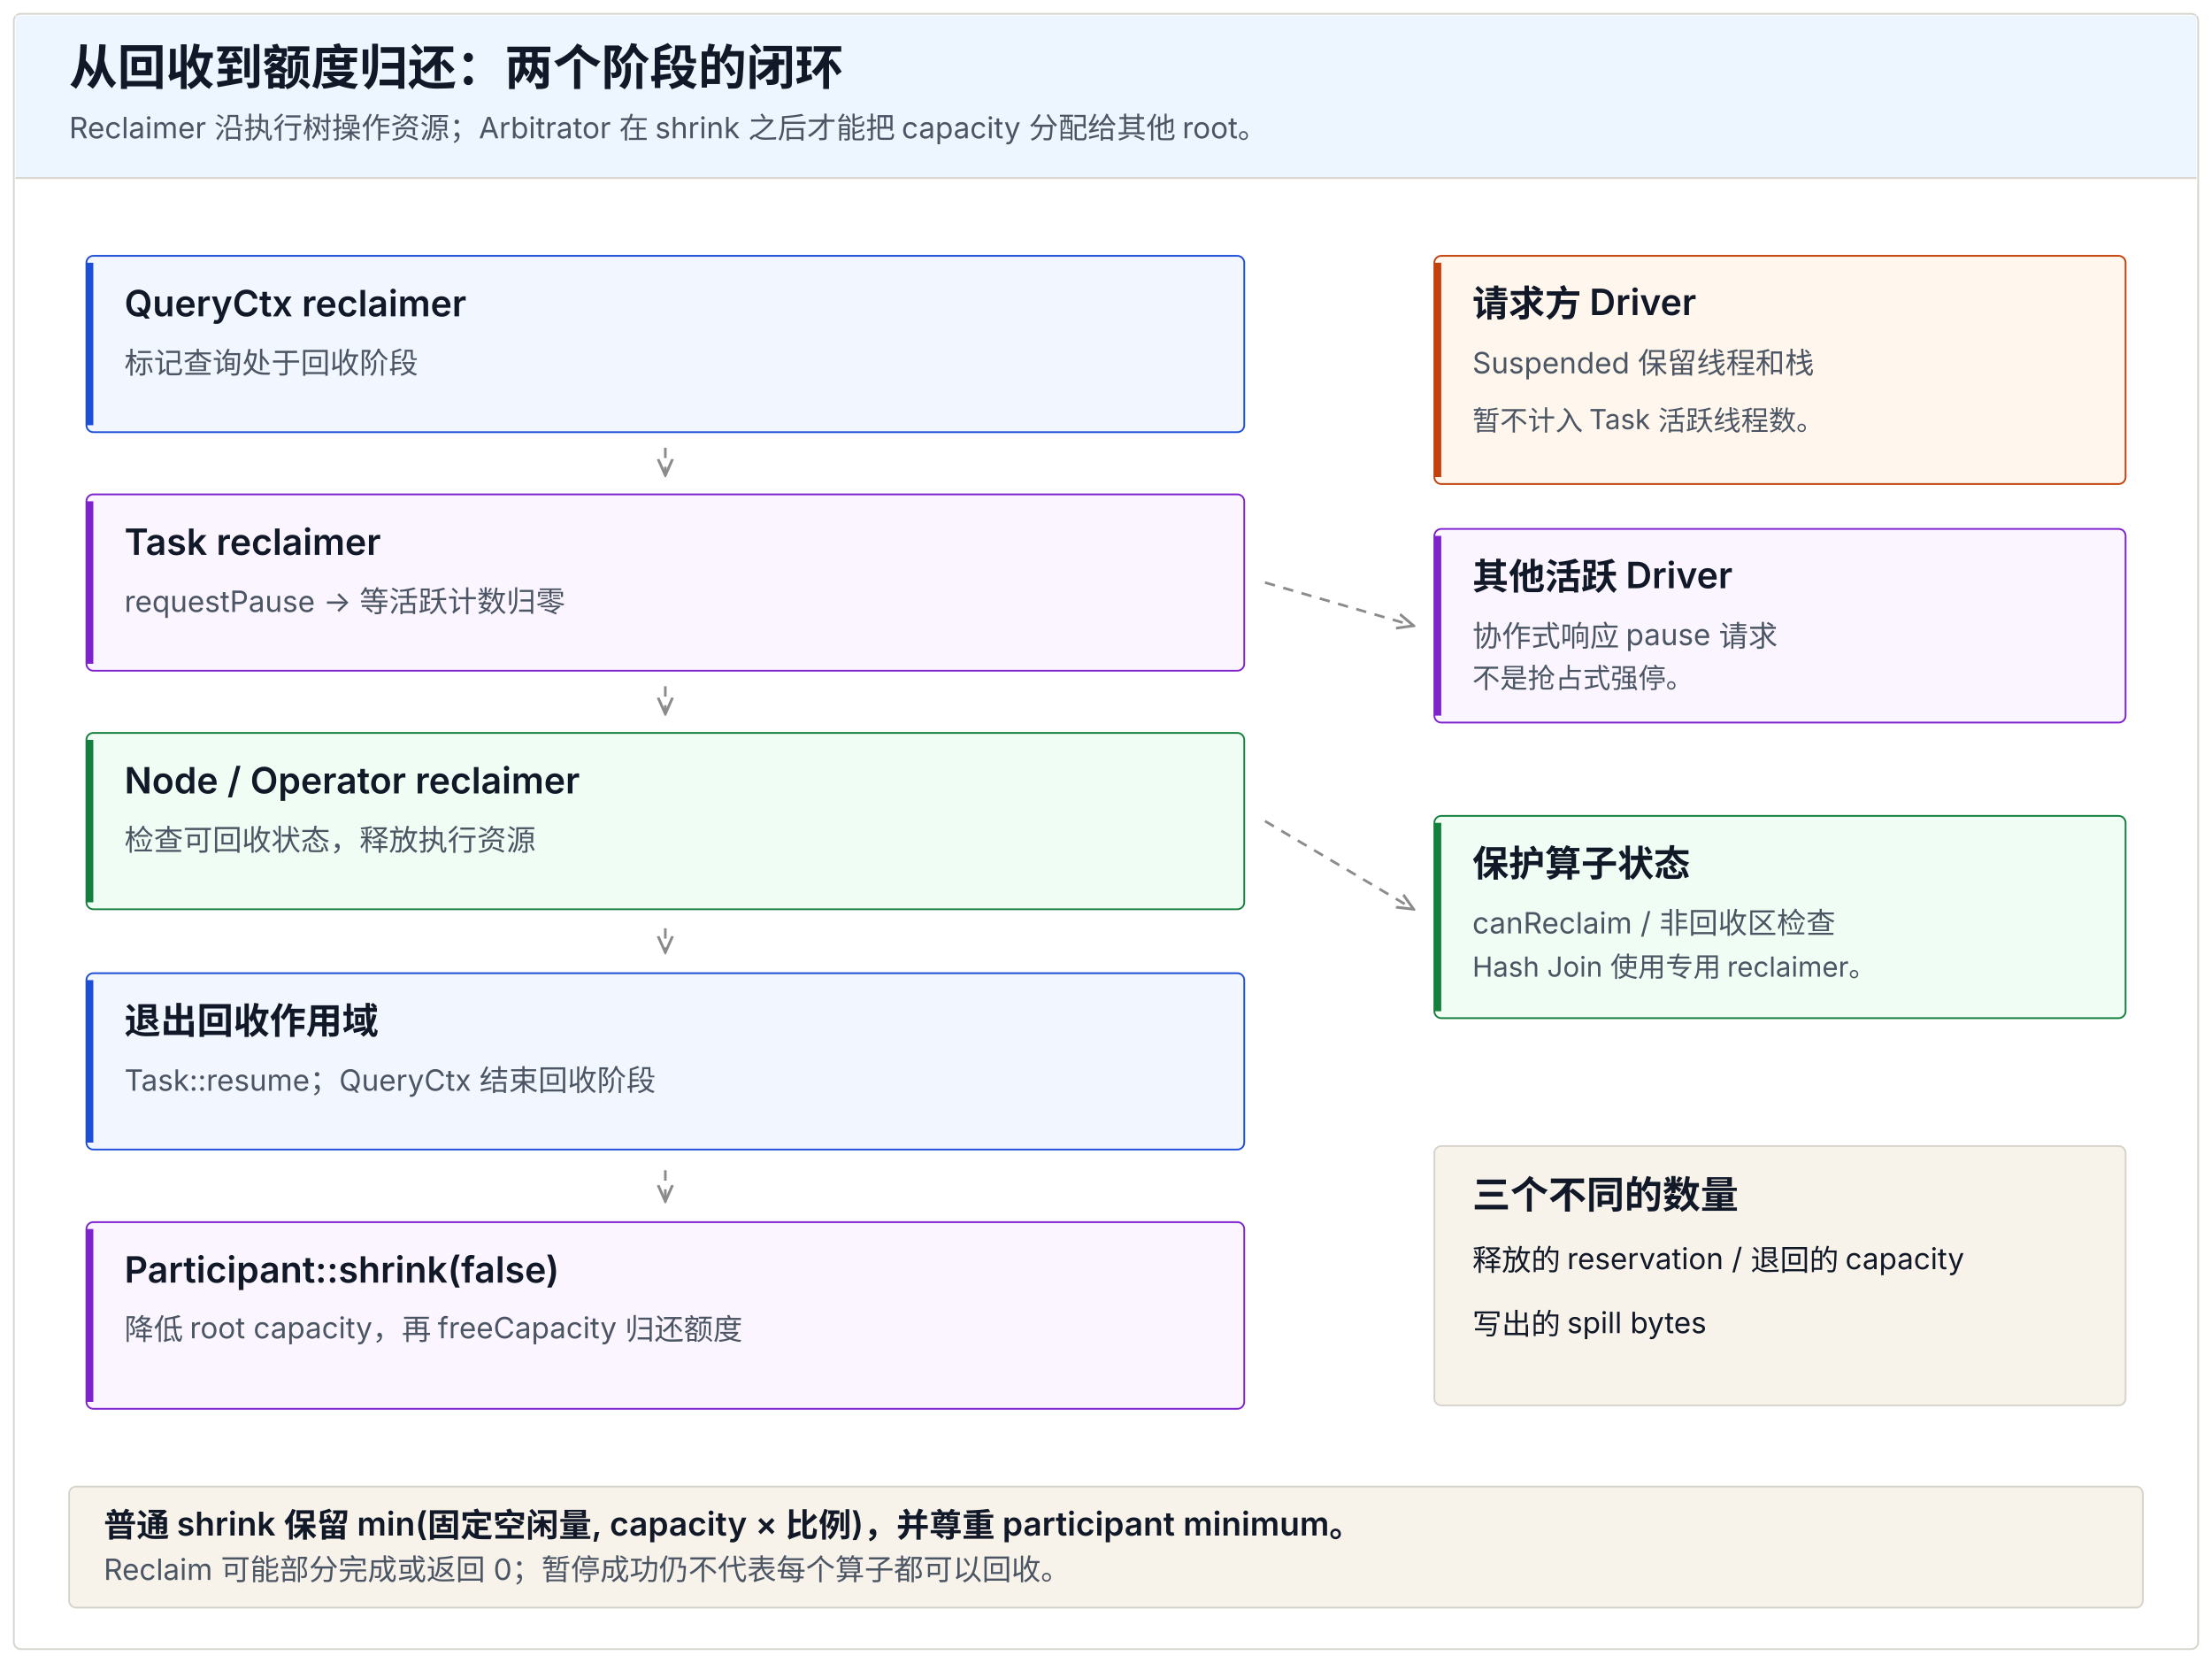
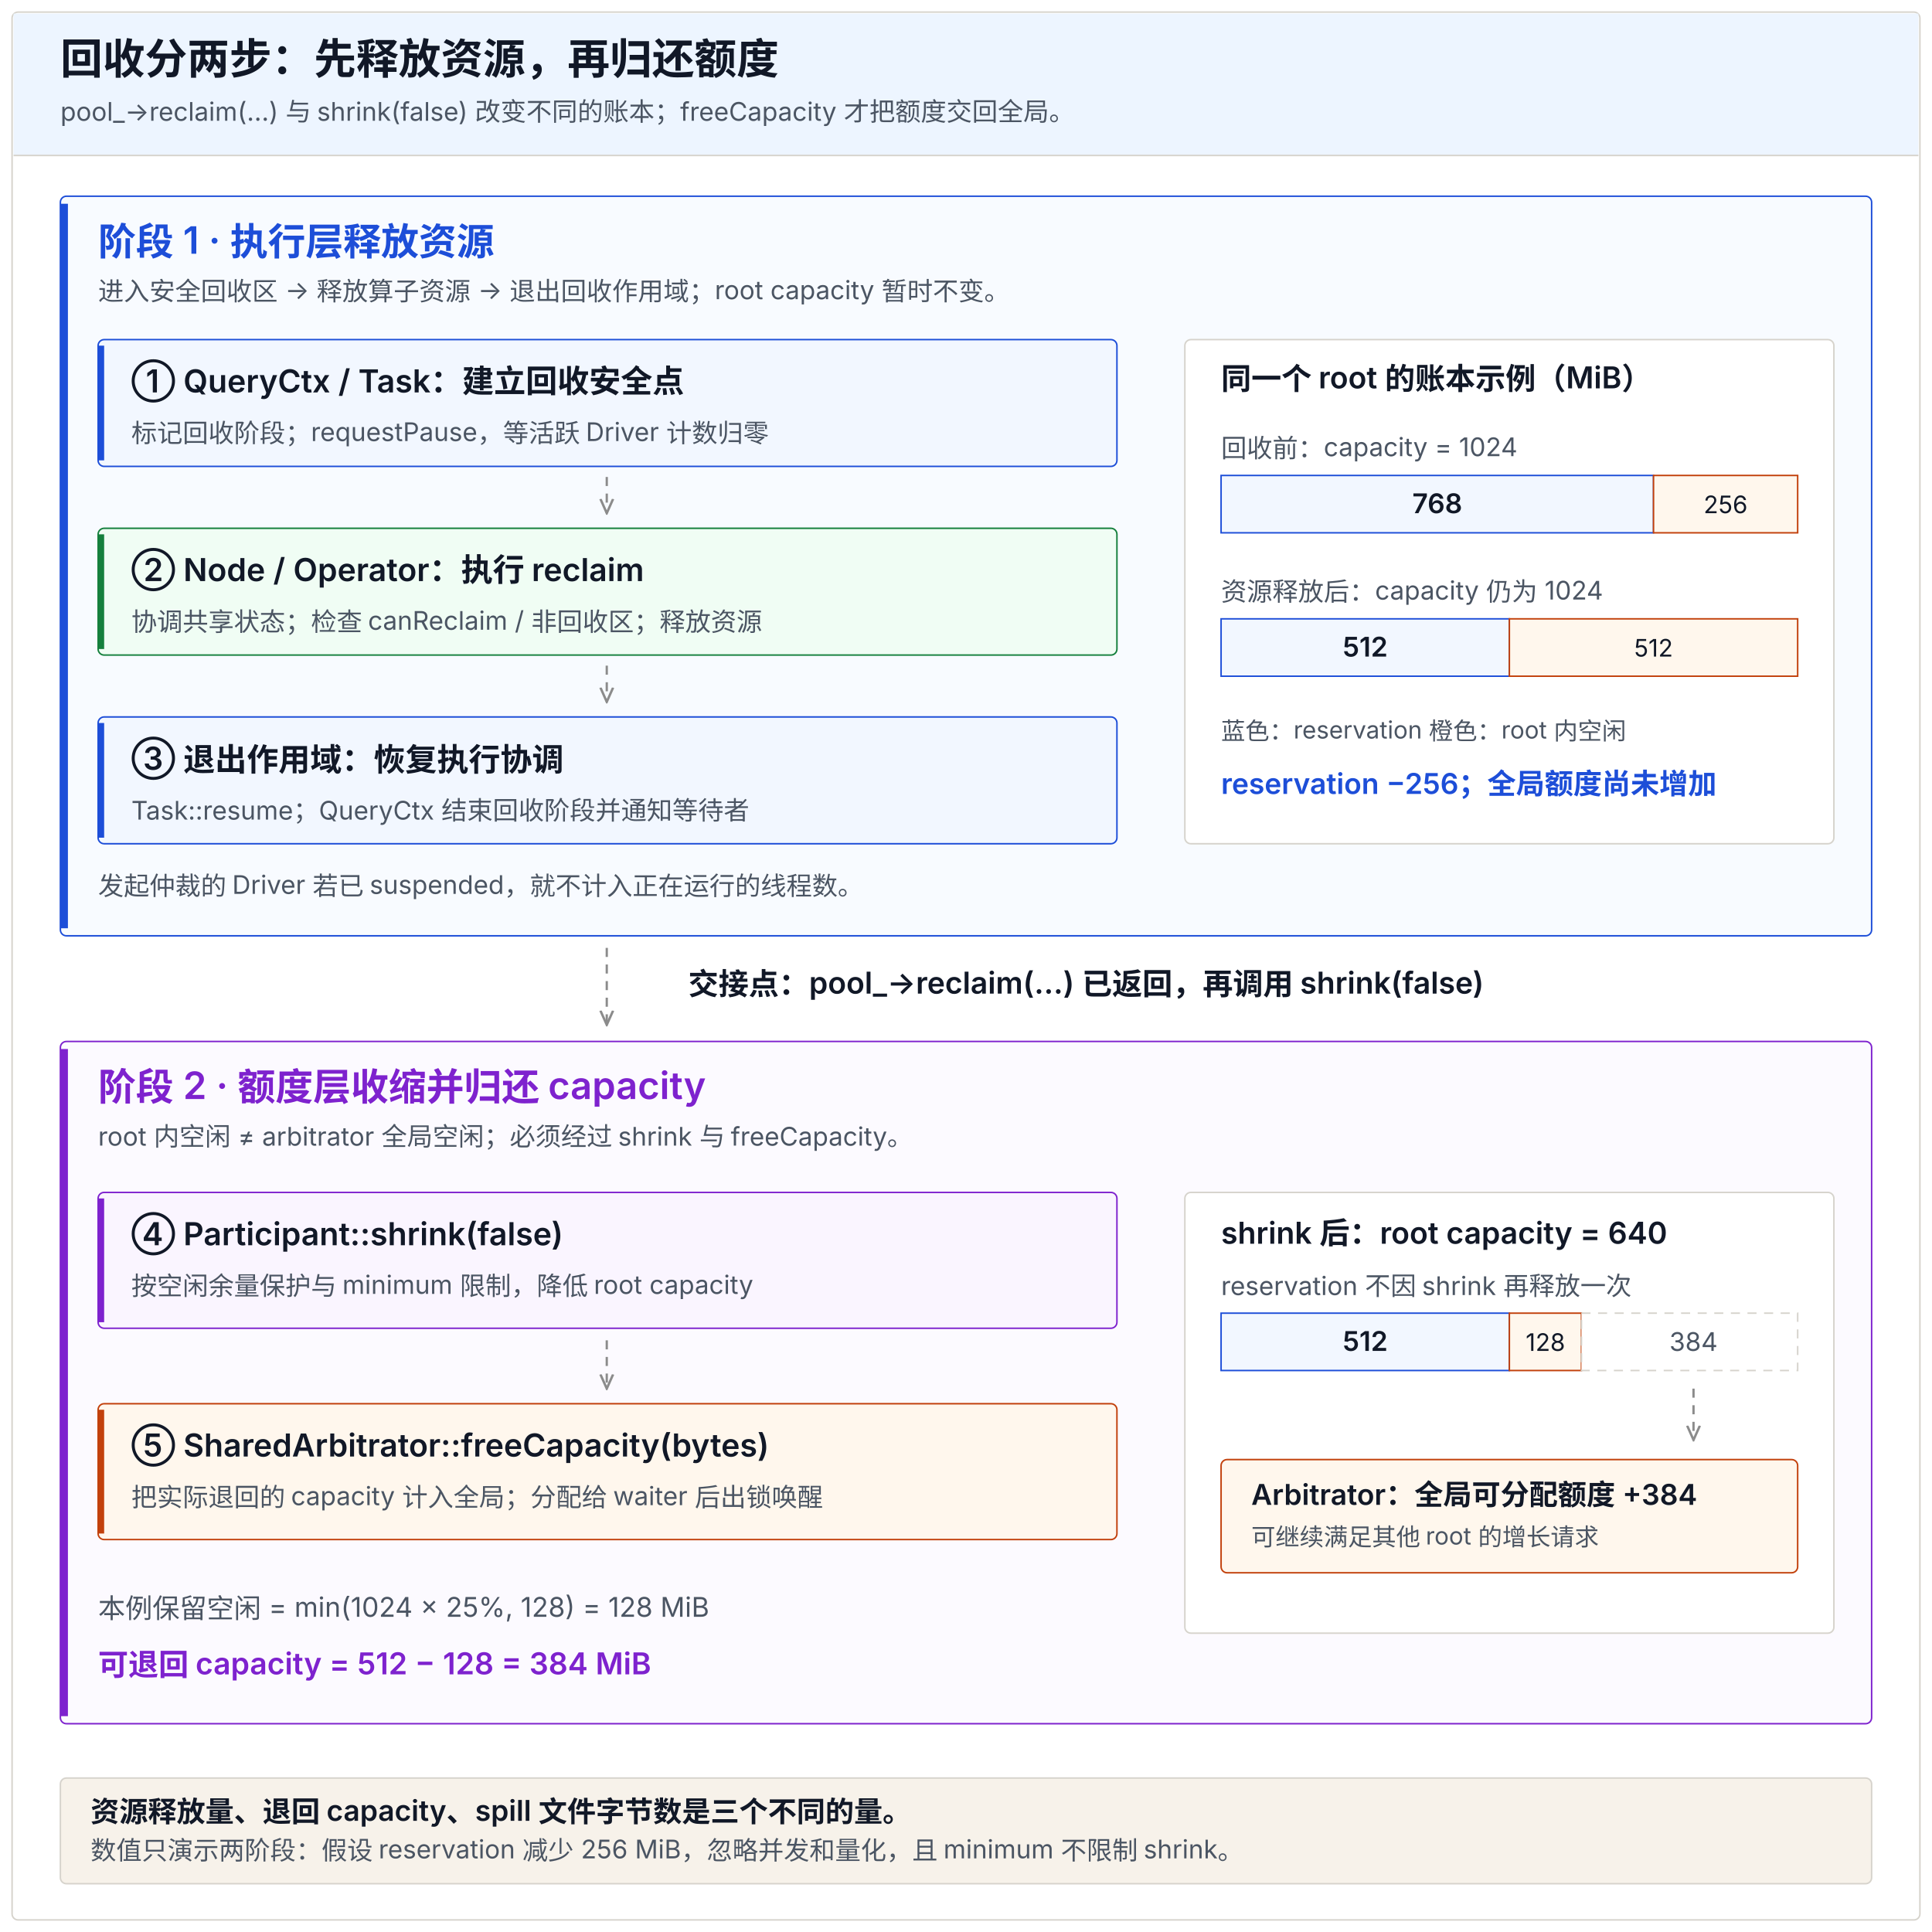
- <svg xmlns="http://www.w3.org/2000/svg" width="1280" height="962" viewBox="0 0 1280 962" role="img" aria-labelledby="title desc">
+ <svg xmlns="http://www.w3.org/2000/svg" width="1280" height="1280" viewBox="0 0 1280 1280" role="img" aria-labelledby="title desc">
  <defs>
    <marker id="arrow" viewBox="0 0 10 10" refX="9" refY="5" markerWidth="7" markerHeight="7" orient="auto-start-reverse">
      <path d="M 0 1 L 9 5 L 0 9" fill="none" stroke="#8b8b8b" stroke-width="1.5" />
    </marker>
  </defs>
-   <rect x="0" y="0" width="1280" height="962" rx="0" fill="white" stroke="none" stroke-width="1" />
-   <rect x="8" y="8" width="1264" height="946" rx="4" fill="white" stroke="#d6d3cc" stroke-width="1" />
+   <rect x="0" y="0" width="1280" height="1280" rx="0" fill="white" stroke="none" stroke-width="1" />
+   <rect x="8" y="8" width="1264" height="1264" rx="4" fill="white" stroke="#d6d3cc" stroke-width="1" />
  <rect x="9" y="9" width="1262" height="94" rx="0" fill="#edf5ff" stroke="none" stroke-width="1" />
  <line x1="9" y1="103" x2="1271" y2="103" stroke="#d6d3cc" stroke-width="1" />
-   <text x="40" y="49" font-family="Inter, Noto Sans SC, Noto Sans CJK SC, Arial, sans-serif" fill="#111827" font-size="28" font-weight="600" text-anchor="start">从回收到额度归还：两个阶段的闭环</text>
-   <text x="40" y="80" font-family="Inter, Noto Sans SC, Noto Sans CJK SC, Arial, sans-serif" fill="#4b5563" font-size="17" font-weight="400" text-anchor="start">Reclaimer 沿执行树操作资源；Arbitrator 在 shrink 之后才能把 capacity 分配给其他 root。</text>
-   <rect x="50" y="148" width="670" height="102" rx="4" fill="#f2f7ff" stroke="#1d4ed8" stroke-width="1" />
-   <rect x="50" y="152" width="4" height="94" rx="0" fill="#1d4ed8" stroke="none" stroke-width="1" />
-   <text x="72" y="183" font-family="Inter, Noto Sans SC, Noto Sans CJK SC, Arial, sans-serif" fill="#111827" font-size="21" font-weight="600" text-anchor="start">QueryCtx reclaimer</text>
-   <text x="72" y="216" font-family="Inter, Noto Sans SC, Noto Sans CJK SC, Arial, sans-serif" fill="#4b5563" font-size="17" font-weight="400" text-anchor="start">标记查询处于回收阶段</text>
-   <polyline points="385,259 385,275" fill="none" stroke="#8b8b8b" stroke-width="1.5" stroke-dasharray="6 5" marker-end="url(#arrow)" />
-   <rect x="50" y="286" width="670" height="102" rx="4" fill="#faf5ff" stroke="#7e22ce" stroke-width="1" />
-   <rect x="50" y="290" width="4" height="94" rx="0" fill="#7e22ce" stroke="none" stroke-width="1" />
-   <text x="72" y="321" font-family="Inter, Noto Sans SC, Noto Sans CJK SC, Arial, sans-serif" fill="#111827" font-size="21" font-weight="600" text-anchor="start">Task reclaimer</text>
-   <text x="72" y="354" font-family="Inter, Noto Sans SC, Noto Sans CJK SC, Arial, sans-serif" fill="#4b5563" font-size="17" font-weight="400" text-anchor="start">requestPause → 等活跃计数归零</text>
-   <polyline points="385,397 385,413" fill="none" stroke="#8b8b8b" stroke-width="1.5" stroke-dasharray="6 5" marker-end="url(#arrow)" />
-   <rect x="50" y="424" width="670" height="102" rx="4" fill="#f0fdf4" stroke="#15803d" stroke-width="1" />
-   <rect x="50" y="428" width="4" height="94" rx="0" fill="#15803d" stroke="none" stroke-width="1" />
-   <text x="72" y="459" font-family="Inter, Noto Sans SC, Noto Sans CJK SC, Arial, sans-serif" fill="#111827" font-size="21" font-weight="600" text-anchor="start">Node / Operator reclaimer</text>
-   <text x="72" y="492" font-family="Inter, Noto Sans SC, Noto Sans CJK SC, Arial, sans-serif" fill="#4b5563" font-size="17" font-weight="400" text-anchor="start">检查可回收状态，释放执行资源</text>
-   <rect x="830" y="148" width="400" height="132" rx="4" fill="#fff7ed" stroke="#c2410c" stroke-width="1" />
-   <rect x="830" y="152" width="4" height="124" rx="0" fill="#c2410c" stroke="none" stroke-width="1" />
-   <text x="852" y="183" font-family="Inter, Noto Sans SC, Noto Sans CJK SC, Arial, sans-serif" fill="#111827" font-size="21" font-weight="600" text-anchor="start">请求方 Driver</text>
-   <text x="852" y="216" font-family="Inter, Noto Sans SC, Noto Sans CJK SC, Arial, sans-serif" fill="#4b5563" font-size="17" font-weight="400" text-anchor="start">Suspended 保留线程和栈</text>
-   <text x="852" y="249" font-family="Inter, Noto Sans SC, Noto Sans CJK SC, Arial, sans-serif" fill="#4b5563" font-size="16" font-weight="400" text-anchor="start">暂不计入 Task 活跃线程数。</text>
-   <rect x="830" y="306" width="400" height="112" rx="4" fill="#faf5ff" stroke="#7e22ce" stroke-width="1" />
-   <rect x="830" y="310" width="4" height="104" rx="0" fill="#7e22ce" stroke="none" stroke-width="1" />
-   <text x="852" y="341" font-family="Inter, Noto Sans SC, Noto Sans CJK SC, Arial, sans-serif" fill="#111827" font-size="21" font-weight="600" text-anchor="start">其他活跃 Driver</text>
-   <text x="852" y="374" font-family="Inter, Noto Sans SC, Noto Sans CJK SC, Arial, sans-serif" fill="#4b5563" font-size="17" font-weight="400" text-anchor="start">协作式响应 pause 请求</text>
-   <text x="852" y="398" font-family="Inter, Noto Sans SC, Noto Sans CJK SC, Arial, sans-serif" fill="#4b5563" font-size="16" font-weight="400" text-anchor="start">不是抢占式强停。</text>
-   <rect x="830" y="472" width="400" height="117" rx="4" fill="#f0fdf4" stroke="#15803d" stroke-width="1" />
-   <rect x="830" y="476" width="4" height="109" rx="0" fill="#15803d" stroke="none" stroke-width="1" />
-   <text x="852" y="507" font-family="Inter, Noto Sans SC, Noto Sans CJK SC, Arial, sans-serif" fill="#111827" font-size="21" font-weight="600" text-anchor="start">保护算子状态</text>
-   <text x="852" y="540" font-family="Inter, Noto Sans SC, Noto Sans CJK SC, Arial, sans-serif" fill="#4b5563" font-size="17" font-weight="400" text-anchor="start">canReclaim / 非回收区检查</text>
-   <text x="852" y="565" font-family="Inter, Noto Sans SC, Noto Sans CJK SC, Arial, sans-serif" fill="#4b5563" font-size="16" font-weight="400" text-anchor="start">Hash Join 使用专用 reclaimer。</text>
-   <polyline points="732,337 818,362" fill="none" stroke="#8b8b8b" stroke-width="1.5" stroke-dasharray="6 5" marker-end="url(#arrow)" />
-   <polyline points="732,475 818,526" fill="none" stroke="#8b8b8b" stroke-width="1.5" stroke-dasharray="6 5" marker-end="url(#arrow)" />
-   <rect x="50" y="563" width="670" height="102" rx="4" fill="#f2f7ff" stroke="#1d4ed8" stroke-width="1" />
-   <rect x="50" y="567" width="4" height="94" rx="0" fill="#1d4ed8" stroke="none" stroke-width="1" />
-   <text x="72" y="598" font-family="Inter, Noto Sans SC, Noto Sans CJK SC, Arial, sans-serif" fill="#111827" font-size="21" font-weight="600" text-anchor="start">退出回收作用域</text>
-   <text x="72" y="631" font-family="Inter, Noto Sans SC, Noto Sans CJK SC, Arial, sans-serif" fill="#4b5563" font-size="17" font-weight="400" text-anchor="start">Task::resume；QueryCtx 结束回收阶段</text>
-   <polyline points="385,537 385,551" fill="none" stroke="#8b8b8b" stroke-width="1.5" stroke-dasharray="6 5" marker-end="url(#arrow)" />
-   <rect x="50" y="707" width="670" height="108" rx="4" fill="#faf5ff" stroke="#7e22ce" stroke-width="1" />
-   <rect x="50" y="711" width="4" height="100" rx="0" fill="#7e22ce" stroke="none" stroke-width="1" />
-   <text x="72" y="742" font-family="Inter, Noto Sans SC, Noto Sans CJK SC, Arial, sans-serif" fill="#111827" font-size="21" font-weight="600" text-anchor="start">Participant::shrink(false)</text>
-   <text x="72" y="775" font-family="Inter, Noto Sans SC, Noto Sans CJK SC, Arial, sans-serif" fill="#4b5563" font-size="17" font-weight="400" text-anchor="start">降低 root capacity，再 freeCapacity 归还额度</text>
-   <polyline points="385,677 385,695" fill="none" stroke="#8b8b8b" stroke-width="1.5" stroke-dasharray="6 5" marker-end="url(#arrow)" />
-   <rect x="830" y="663" width="400" height="150" rx="4" fill="#f7f2ea" stroke="#d6d3cc" stroke-width="1" />
-   <text x="852" y="699" font-family="Inter, Noto Sans SC, Noto Sans CJK SC, Arial, sans-serif" fill="#111827" font-size="22" font-weight="600" text-anchor="start">三个不同的数量</text>
-   <text x="852" y="735" font-family="Inter, Noto Sans SC, Noto Sans CJK SC, Arial, sans-serif" fill="#111827" font-size="17" font-weight="400" text-anchor="start">释放的 reservation / 退回的 capacity</text>
-   <text x="852" y="772" font-family="Inter, Noto Sans SC, Noto Sans CJK SC, Arial, sans-serif" fill="#111827" font-size="17" font-weight="400" text-anchor="start">写出的 spill bytes</text>
-   <rect x="40" y="860" width="1200" height="70" rx="4" fill="#f7f2ea" stroke="#d6d3cc" stroke-width="1" />
-   <text x="60" y="889" font-family="Inter, Noto Sans SC, Noto Sans CJK SC, Arial, sans-serif" fill="#111827" font-size="19" font-weight="600" text-anchor="start">普通 shrink 保留 min(固定空闲量, capacity × 比例)，并尊重 participant minimum。</text>
-   <text x="60" y="914" font-family="Inter, Noto Sans SC, Noto Sans CJK SC, Arial, sans-serif" fill="#4b5563" font-size="17" font-weight="400" text-anchor="start">Reclaim 可能部分完成或返回 0；暂停成功仍不代表每个算子都可以回收。</text>
+   <text x="40" y="49" font-family="Inter, Noto Sans SC, Noto Sans CJK SC, Arial, sans-serif" fill="#111827" font-size="28" font-weight="600" text-anchor="start">回收分两步：先释放资源，再归还额度</text>
+   <text x="40" y="80" font-family="Inter, Noto Sans SC, Noto Sans CJK SC, Arial, sans-serif" fill="#4b5563" font-size="17" font-weight="400" text-anchor="start">pool_-&gt;reclaim(...) 与 shrink(false) 改变不同的账本；freeCapacity 才把额度交回全局。</text>
+   <rect x="40" y="130" width="1200" height="490" rx="4" fill="#f8fbff" stroke="#1d4ed8" stroke-width="1" />
+   <rect x="40" y="135" width="5" height="480" rx="0" fill="#1d4ed8" stroke="none" stroke-width="1" />
+   <text x="65" y="169" font-family="Inter, Noto Sans SC, Noto Sans CJK SC, Arial, sans-serif" fill="#1d4ed8" font-size="25" font-weight="600" text-anchor="start">阶段 1 · 执行层释放资源</text>
+   <text x="65" y="199" font-family="Inter, Noto Sans SC, Noto Sans CJK SC, Arial, sans-serif" fill="#4b5563" font-size="17" font-weight="400" text-anchor="start">进入安全回收区 → 释放算子资源 → 退出回收作用域；root capacity 暂时不变。</text>
+   <rect x="65" y="225" width="675" height="84" rx="4" fill="#f2f7ff" stroke="#1d4ed8" stroke-width="1" />
+   <rect x="65" y="229" width="4" height="76" rx="0" fill="#1d4ed8" stroke="none" stroke-width="1" />
+   <text x="87" y="260" font-family="Inter, Noto Sans SC, Noto Sans CJK SC, Arial, sans-serif" fill="#111827" font-size="21" font-weight="600" text-anchor="start">① QueryCtx / Task：建立回收安全点</text>
+   <text x="87" y="293" font-family="Inter, Noto Sans SC, Noto Sans CJK SC, Arial, sans-serif" fill="#4b5563" font-size="17" font-weight="400" text-anchor="start">标记回收阶段；requestPause，等活跃 Driver 计数归零</text>
+   <polyline points="402,316 402,340" fill="none" stroke="#8b8b8b" stroke-width="1.5" stroke-dasharray="6 5" marker-end="url(#arrow)" />
+   <rect x="65" y="350" width="675" height="84" rx="4" fill="#f0fdf4" stroke="#15803d" stroke-width="1" />
+   <rect x="65" y="354" width="4" height="76" rx="0" fill="#15803d" stroke="none" stroke-width="1" />
+   <text x="87" y="385" font-family="Inter, Noto Sans SC, Noto Sans CJK SC, Arial, sans-serif" fill="#111827" font-size="21" font-weight="600" text-anchor="start">② Node / Operator：执行 reclaim</text>
+   <text x="87" y="418" font-family="Inter, Noto Sans SC, Noto Sans CJK SC, Arial, sans-serif" fill="#4b5563" font-size="17" font-weight="400" text-anchor="start">协调共享状态；检查 canReclaim / 非回收区；释放资源</text>
+   <polyline points="402,441 402,465" fill="none" stroke="#8b8b8b" stroke-width="1.5" stroke-dasharray="6 5" marker-end="url(#arrow)" />
+   <rect x="65" y="475" width="675" height="84" rx="4" fill="#f2f7ff" stroke="#1d4ed8" stroke-width="1" />
+   <rect x="65" y="479" width="4" height="76" rx="0" fill="#1d4ed8" stroke="none" stroke-width="1" />
+   <text x="87" y="510" font-family="Inter, Noto Sans SC, Noto Sans CJK SC, Arial, sans-serif" fill="#111827" font-size="21" font-weight="600" text-anchor="start">③ 退出作用域：恢复执行协调</text>
+   <text x="87" y="543" font-family="Inter, Noto Sans SC, Noto Sans CJK SC, Arial, sans-serif" fill="#4b5563" font-size="17" font-weight="400" text-anchor="start">Task::resume；QueryCtx 结束回收阶段并通知等待者</text>
+   <text x="65" y="593" font-family="Inter, Noto Sans SC, Noto Sans CJK SC, Arial, sans-serif" fill="#4b5563" font-size="17" font-weight="400" text-anchor="start">发起仲裁的 Driver 若已 suspended，就不计入正在运行的线程数。</text>
+   <rect x="785" y="225" width="430" height="334" rx="4" fill="white" stroke="#d6d3cc" stroke-width="1" />
+   <text x="809" y="258" font-family="Inter, Noto Sans SC, Noto Sans CJK SC, Arial, sans-serif" fill="#111827" font-size="20" font-weight="600" text-anchor="start">同一个 root 的账本示例（MiB）</text>
+   <rect x="809" y="315" width="286.5" height="38" rx="0" fill="#f2f7ff" stroke="#1d4ed8" stroke-width="1" />
+   <rect x="1095.5" y="315" width="95.5" height="38" rx="0" fill="#fff7ed" stroke="#c2410c" stroke-width="1" />
+   <text x="952.25" y="340" font-family="Inter, Noto Sans SC, Noto Sans CJK SC, Arial, sans-serif" fill="#111827" font-size="18" font-weight="600" text-anchor="middle">768</text>
+   <text x="1143.25" y="340" font-family="Inter, Noto Sans SC, Noto Sans CJK SC, Arial, sans-serif" fill="#111827" font-size="16" font-weight="400" text-anchor="middle">256</text>
+   <text x="809" y="303" font-family="Inter, Noto Sans SC, Noto Sans CJK SC, Arial, sans-serif" fill="#4b5563" font-size="17" font-weight="400" text-anchor="start">回收前：capacity = 1024</text>
+   <rect x="809" y="410" width="191.0" height="38" rx="0" fill="#f2f7ff" stroke="#1d4ed8" stroke-width="1" />
+   <rect x="1000.0" y="410" width="191.0" height="38" rx="0" fill="#fff7ed" stroke="#c2410c" stroke-width="1" />
+   <text x="904.5" y="435" font-family="Inter, Noto Sans SC, Noto Sans CJK SC, Arial, sans-serif" fill="#111827" font-size="18" font-weight="600" text-anchor="middle">512</text>
+   <text x="1095.5" y="435" font-family="Inter, Noto Sans SC, Noto Sans CJK SC, Arial, sans-serif" fill="#111827" font-size="16" font-weight="400" text-anchor="middle">512</text>
+   <text x="809" y="398" font-family="Inter, Noto Sans SC, Noto Sans CJK SC, Arial, sans-serif" fill="#4b5563" font-size="17" font-weight="400" text-anchor="start">资源释放后：capacity 仍为 1024</text>
+   <text x="809" y="490" font-family="Inter, Noto Sans SC, Noto Sans CJK SC, Arial, sans-serif" fill="#4b5563" font-size="16" font-weight="400" text-anchor="start">蓝色：reservation    橙色：root 内空闲</text>
+   <text x="809" y="526" font-family="Inter, Noto Sans SC, Noto Sans CJK SC, Arial, sans-serif" fill="#1d4ed8" font-size="19" font-weight="600" text-anchor="start">reservation −256；全局额度尚未增加</text>
+   <polyline points="402,628 402,679" fill="none" stroke="#8b8b8b" stroke-width="1.5" stroke-dasharray="6 5" marker-end="url(#arrow)" />
+   <rect x="442" y="635" width="764" height="34" rx="0" fill="white" stroke="none" stroke-width="1" />
+   <text x="456" y="659" font-family="Inter, Noto Sans SC, Noto Sans CJK SC, Arial, sans-serif" fill="#111827" font-size="20" font-weight="600" text-anchor="start">交接点：pool_-&gt;reclaim(...) 已返回，再调用 shrink(false)</text>
+   <rect x="40" y="690" width="1200" height="452" rx="4" fill="#fcfaff" stroke="#7e22ce" stroke-width="1" />
+   <rect x="40" y="695" width="5" height="442" rx="0" fill="#7e22ce" stroke="none" stroke-width="1" />
+   <text x="65" y="729" font-family="Inter, Noto Sans SC, Noto Sans CJK SC, Arial, sans-serif" fill="#7e22ce" font-size="25" font-weight="600" text-anchor="start">阶段 2 · 额度层收缩并归还 capacity</text>
+   <text x="65" y="759" font-family="Inter, Noto Sans SC, Noto Sans CJK SC, Arial, sans-serif" fill="#4b5563" font-size="17" font-weight="400" text-anchor="start">root 内空闲 ≠ arbitrator 全局空闲；必须经过 shrink 与 freeCapacity。</text>
+   <rect x="65" y="790" width="675" height="90" rx="4" fill="#faf5ff" stroke="#7e22ce" stroke-width="1" />
+   <rect x="65" y="794" width="4" height="82" rx="0" fill="#7e22ce" stroke="none" stroke-width="1" />
+   <text x="87" y="825" font-family="Inter, Noto Sans SC, Noto Sans CJK SC, Arial, sans-serif" fill="#111827" font-size="21" font-weight="600" text-anchor="start">④ Participant::shrink(false)</text>
+   <text x="87" y="858" font-family="Inter, Noto Sans SC, Noto Sans CJK SC, Arial, sans-serif" fill="#4b5563" font-size="17" font-weight="400" text-anchor="start">按空闲余量保护与 minimum 限制，降低 root capacity</text>
+   <polyline points="402,888 402,920" fill="none" stroke="#8b8b8b" stroke-width="1.5" stroke-dasharray="6 5" marker-end="url(#arrow)" />
+   <rect x="65" y="930" width="675" height="90" rx="4" fill="#fff7ed" stroke="#c2410c" stroke-width="1" />
+   <rect x="65" y="934" width="4" height="82" rx="0" fill="#c2410c" stroke="none" stroke-width="1" />
+   <text x="87" y="965" font-family="Inter, Noto Sans SC, Noto Sans CJK SC, Arial, sans-serif" fill="#111827" font-size="21" font-weight="600" text-anchor="start">⑤ SharedArbitrator::freeCapacity(bytes)</text>
+   <text x="87" y="998" font-family="Inter, Noto Sans SC, Noto Sans CJK SC, Arial, sans-serif" fill="#4b5563" font-size="17" font-weight="400" text-anchor="start">把实际退回的 capacity 计入全局；分配给 waiter 后出锁唤醒</text>
+   <text x="65" y="1072" font-family="Inter, Noto Sans SC, Noto Sans CJK SC, Arial, sans-serif" fill="#4b5563" font-size="18" font-weight="400" text-anchor="start">本例保留空闲 = min(1024 × 25%, 128) = 128 MiB</text>
+   <text x="65" y="1110" font-family="Inter, Noto Sans SC, Noto Sans CJK SC, Arial, sans-serif" fill="#7e22ce" font-size="20" font-weight="600" text-anchor="start">可退回 capacity = 512 − 128 = 384 MiB</text>
+   <rect x="785" y="790" width="430" height="292" rx="4" fill="white" stroke="#d6d3cc" stroke-width="1" />
+   <text x="809" y="824" font-family="Inter, Noto Sans SC, Noto Sans CJK SC, Arial, sans-serif" fill="#111827" font-size="20" font-weight="600" text-anchor="start">shrink 后：root capacity = 640</text>
+   <rect x="809" y="870" width="191.0" height="38" rx="0" fill="#f2f7ff" stroke="#1d4ed8" stroke-width="1" />
+   <rect x="1000.0" y="870" width="47.75" height="38" rx="0" fill="#fff7ed" stroke="#c2410c" stroke-width="1" />
+   <text x="904.5" y="895" font-family="Inter, Noto Sans SC, Noto Sans CJK SC, Arial, sans-serif" fill="#111827" font-size="18" font-weight="600" text-anchor="middle">512</text>
+   <text x="1023.875" y="895" font-family="Inter, Noto Sans SC, Noto Sans CJK SC, Arial, sans-serif" fill="#111827" font-size="16" font-weight="400" text-anchor="middle">128</text>
+   <text x="809" y="858" font-family="Inter, Noto Sans SC, Noto Sans CJK SC, Arial, sans-serif" fill="#4b5563" font-size="17" font-weight="400" text-anchor="start">reservation 不因 shrink 再释放一次</text>
+   <rect x="1047.75" y="870" width="143.25" height="38" rx="0" fill="white" stroke="#d6d3cc" stroke-width="1" stroke-dasharray="6 5" />
+   <text x="1122" y="895" font-family="Inter, Noto Sans SC, Noto Sans CJK SC, Arial, sans-serif" fill="#4b5563" font-size="17" font-weight="400" text-anchor="middle">384</text>
+   <polyline points="1122,920 1122,954" fill="none" stroke="#8b8b8b" stroke-width="1.5" stroke-dasharray="6 5" marker-end="url(#arrow)" />
+   <rect x="809" y="967" width="382" height="75" rx="4" fill="#fff7ed" stroke="#c2410c" stroke-width="1" />
+   <text x="829" y="997" font-family="Inter, Noto Sans SC, Noto Sans CJK SC, Arial, sans-serif" fill="#111827" font-size="19" font-weight="600" text-anchor="start">Arbitrator：全局可分配额度 +384</text>
+   <text x="829" y="1024" font-family="Inter, Noto Sans SC, Noto Sans CJK SC, Arial, sans-serif" fill="#4b5563" font-size="16" font-weight="400" text-anchor="start">可继续满足其他 root 的增长请求</text>
+   <rect x="40" y="1178" width="1200" height="70" rx="4" fill="#f7f2ea" stroke="#d6d3cc" stroke-width="1" />
+   <text x="60" y="1207" font-family="Inter, Noto Sans SC, Noto Sans CJK SC, Arial, sans-serif" fill="#111827" font-size="19" font-weight="600" text-anchor="start">资源释放量、退回 capacity、spill 文件字节数是三个不同的量。</text>
+   <text x="60" y="1232" font-family="Inter, Noto Sans SC, Noto Sans CJK SC, Arial, sans-serif" fill="#4b5563" font-size="17" font-weight="400" text-anchor="start">数值只演示两阶段：假设 reservation 减少 256 MiB，忽略并发和量化，且 minimum 不限制 shrink。</text>
</svg>
